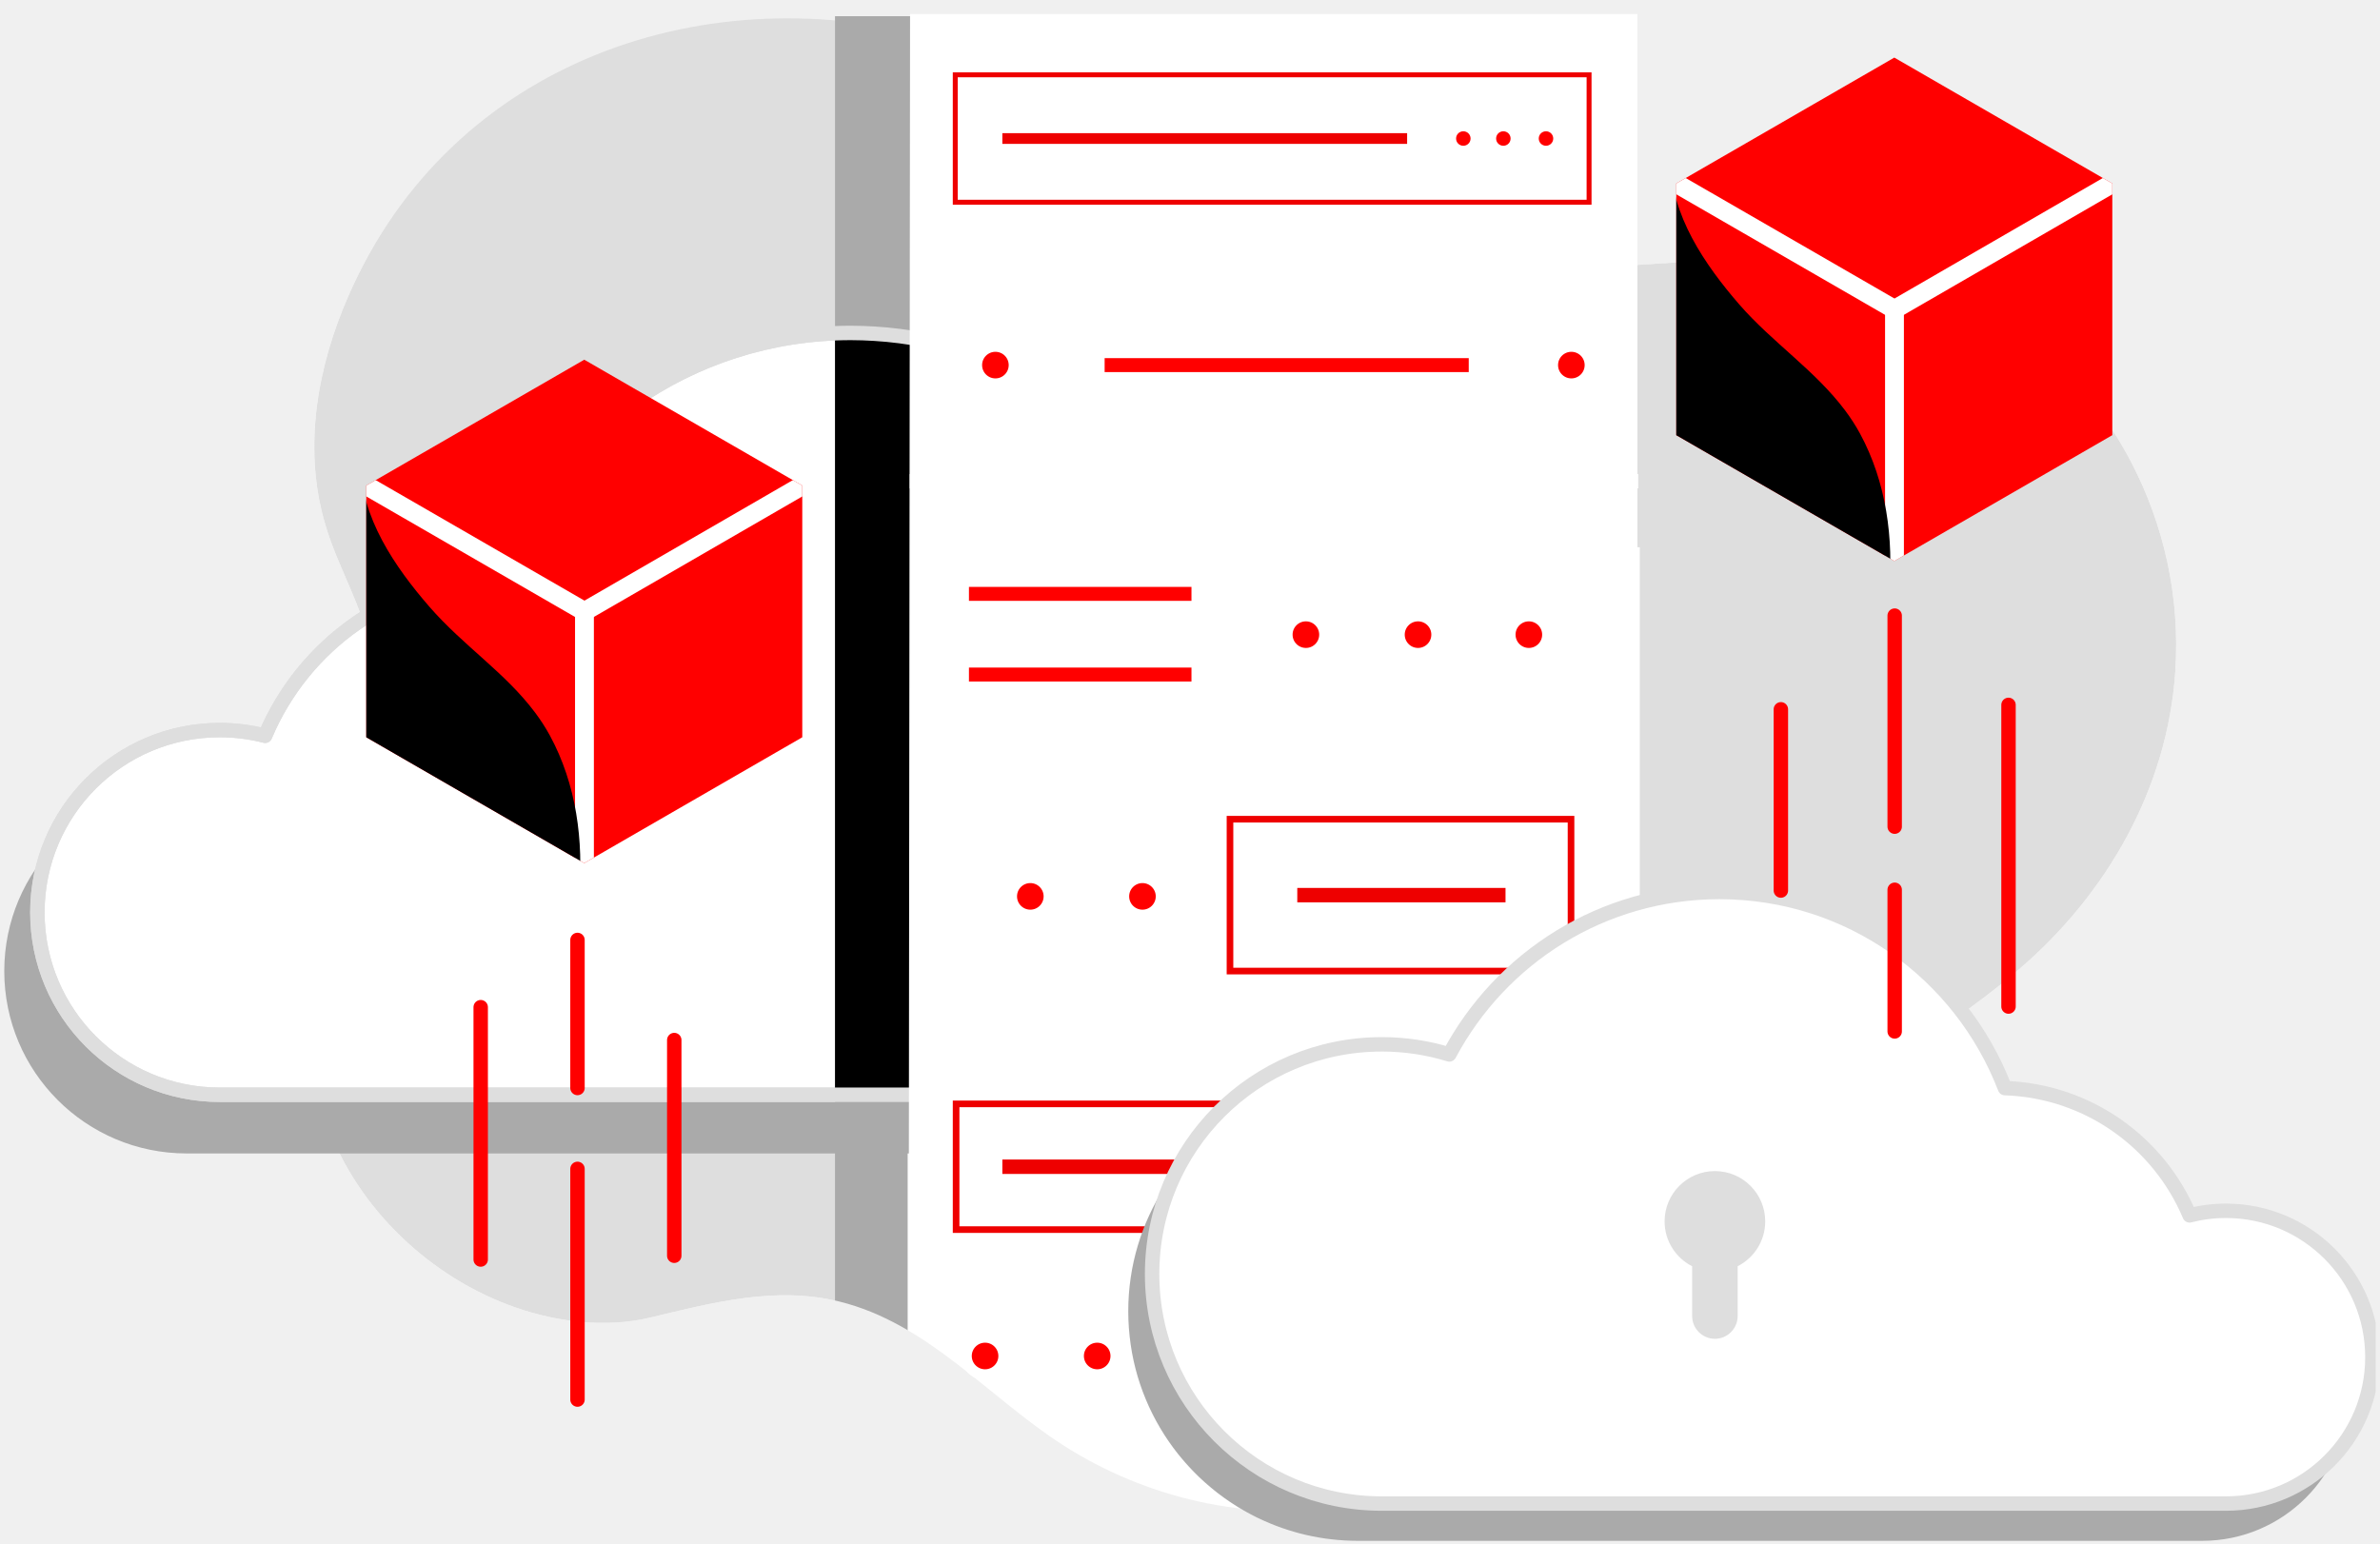
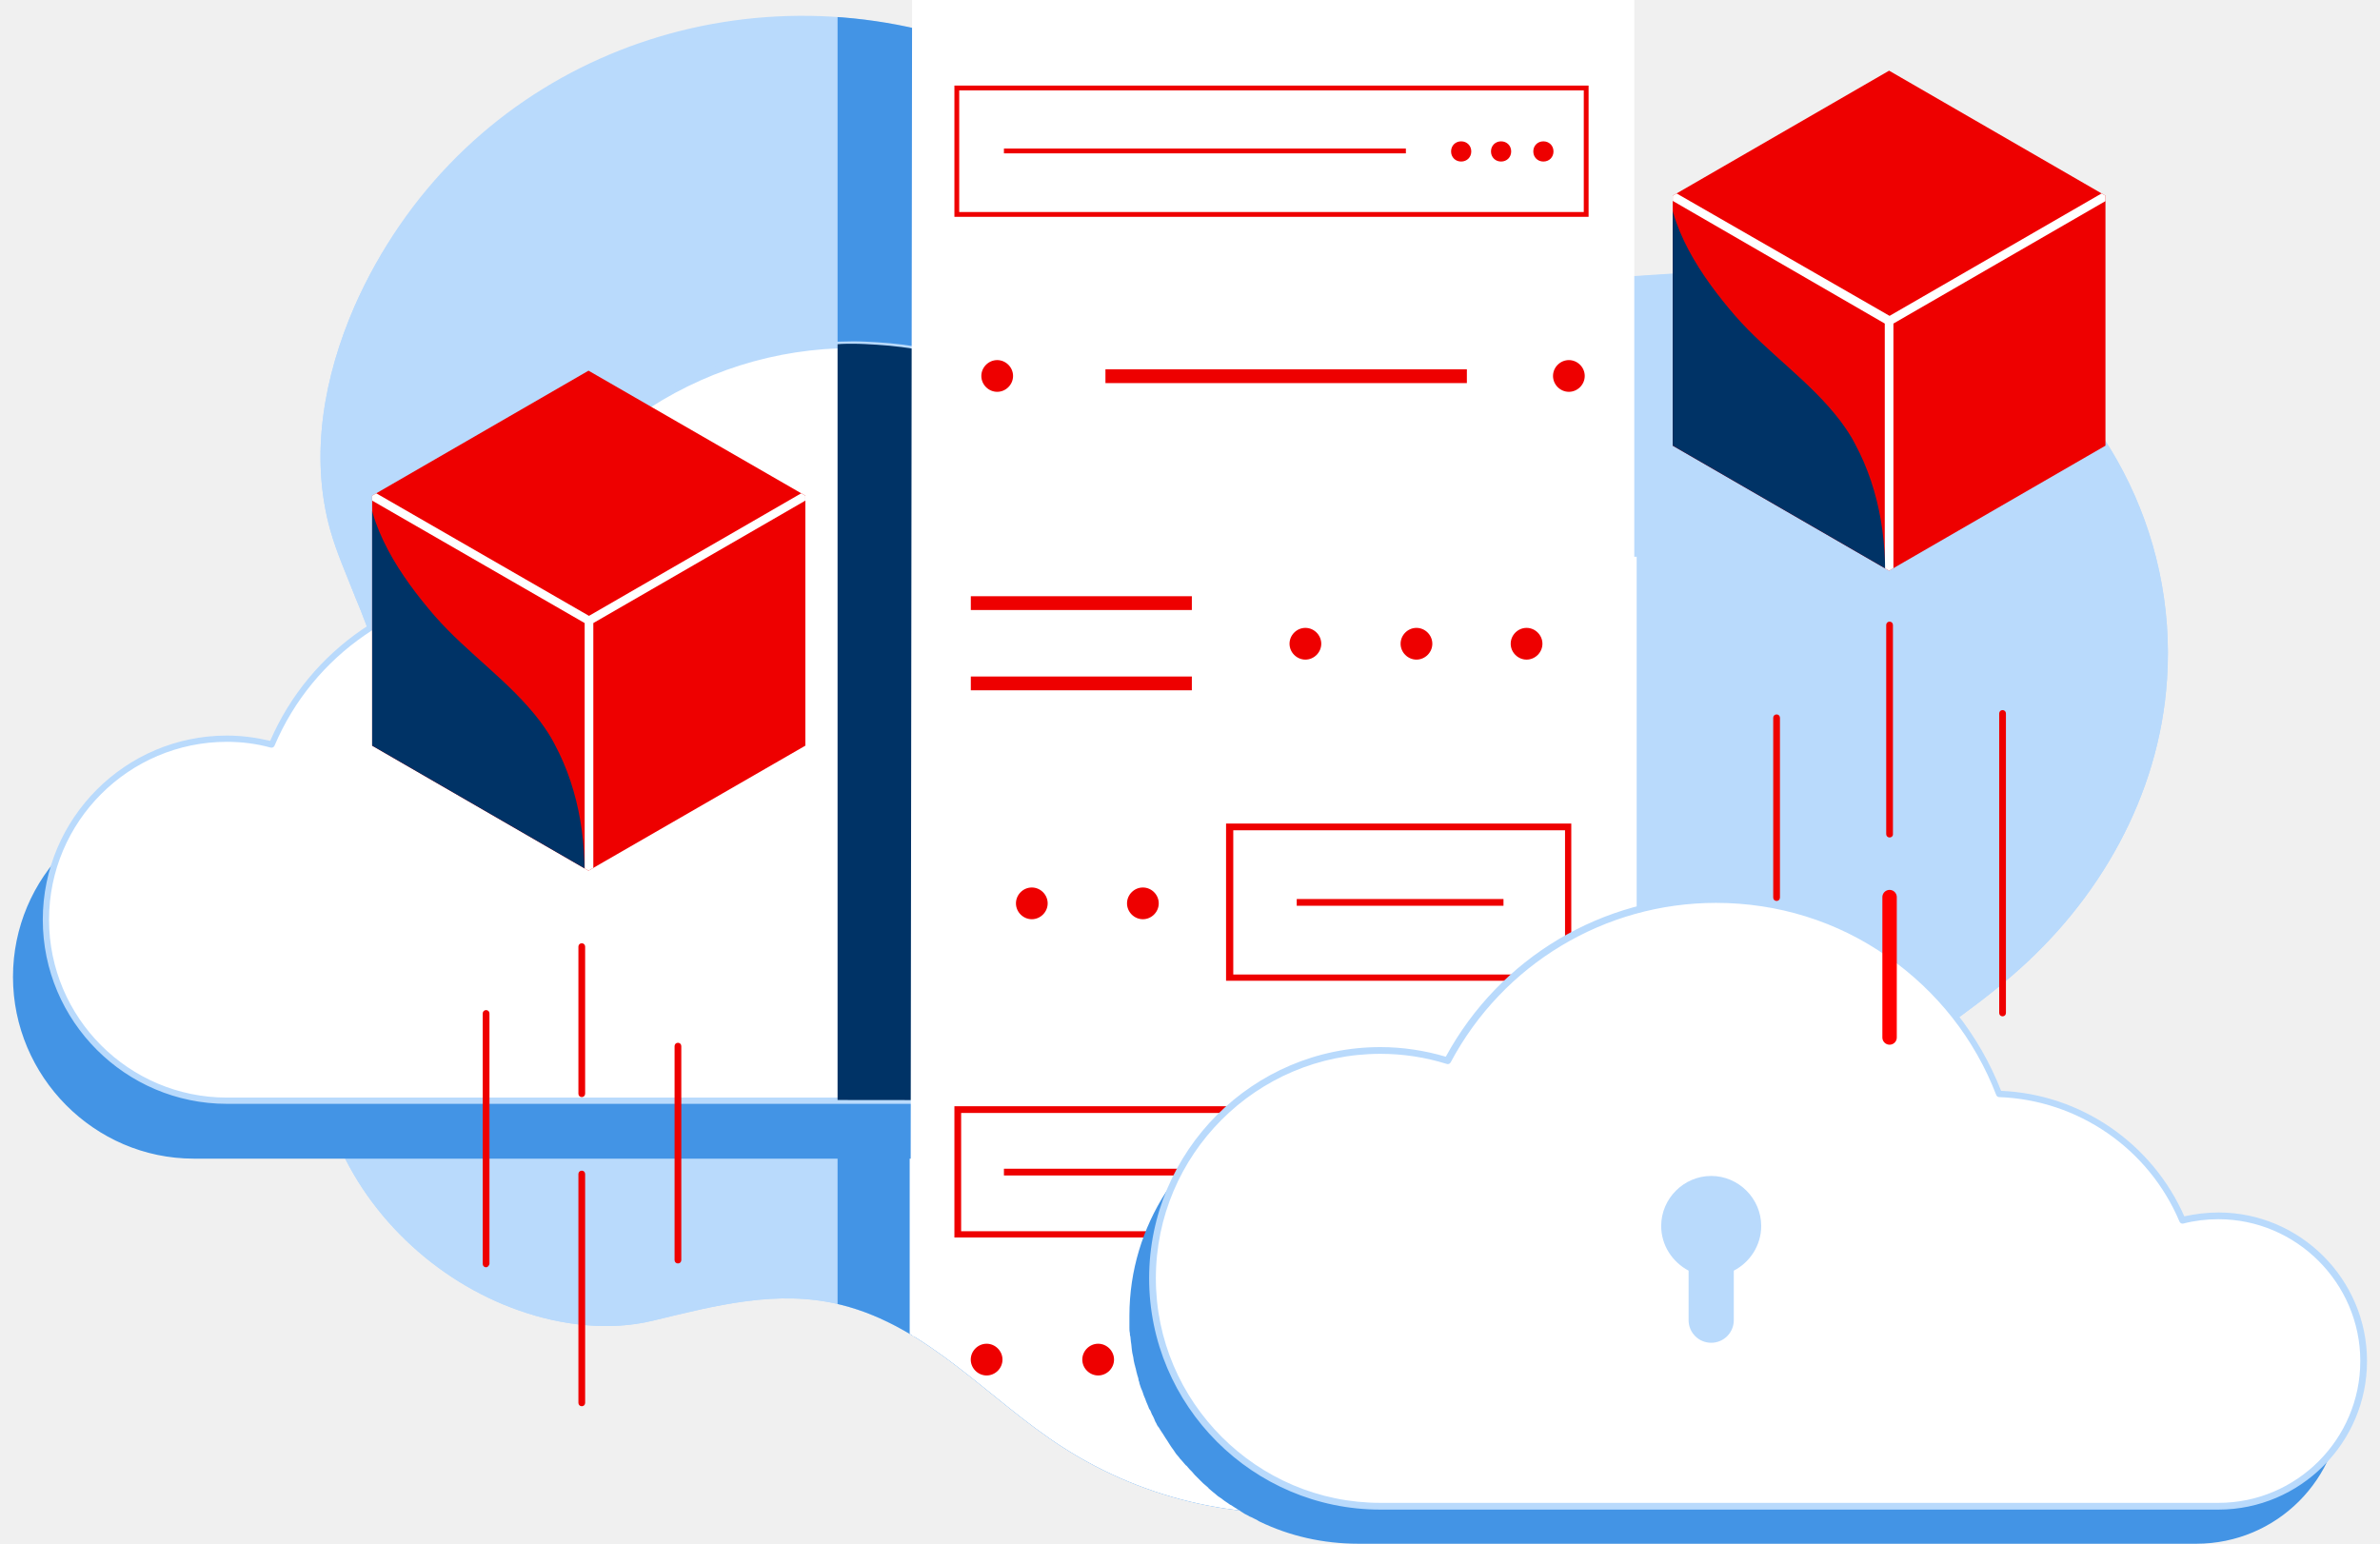
- <svg xmlns="http://www.w3.org/2000/svg" width="495" height="321" viewBox="0 0 495 321" fill="none">
-   <g clip-path="url(#clip0_152_19242)">
-     <mask id="mask0_152_19242" style="mask-type:luminance" maskUnits="userSpaceOnUse" x="65" y="0" width="388" height="315">
-       <path d="M67.418 108.287C63.019 92.51 66.159 75.887 72.501 61.456C94.013 12.484 147.071 -9.212 195.418 4.586C238.686 16.938 271.407 49.994 316.351 54.876C347.846 58.296 383.886 45.251 412.787 63.32C438.951 79.676 454.471 108.659 452.423 139.639C450.816 163.962 438.216 185.957 419.881 201.647C401.308 217.543 379.166 228.187 360.776 244.41C347.919 255.751 341.968 271.992 331.136 284.955C318.486 300.089 299.458 310.402 280.039 313.396C259.624 316.542 238.351 311.697 221.017 300.539C205.648 290.649 192.961 275.253 174.598 270.73C161.273 267.447 148.173 270.968 135.215 274.063C126.105 276.24 116.031 275.023 107.228 271.96C89.628 265.83 74.438 251.504 68.047 233.904C63.781 222.167 63.928 209.255 69.103 197.822C72.937 189.35 77.951 181.296 79.99 172.122C83.76 155.187 79.521 137.927 72.813 122.305C70.6 117.154 68.781 113.168 67.422 108.287H67.418Z" fill="white" />
-     </mask>
-     <g mask="url(#mask0_152_19242)">
-       <path d="M67.418 108.287C63.019 92.51 66.159 75.887 72.501 61.455C94.013 12.484 147.397 -5.479 195.744 8.32C239.012 20.671 271.407 49.994 316.351 54.875C347.846 58.296 383.886 45.251 412.787 63.32C438.951 79.675 454.471 108.659 452.423 139.639C450.816 163.962 438.216 185.956 419.881 201.647C401.308 217.543 379.166 228.187 360.776 244.41C347.919 255.751 341.968 271.992 331.136 284.955C318.486 300.089 299.458 310.402 280.039 313.396C259.624 316.542 238.351 311.697 221.017 300.539C205.648 290.649 192.961 275.253 174.598 270.73C161.273 267.447 148.173 270.968 135.215 274.063C126.105 276.24 116.031 275.023 107.228 271.96C89.628 265.83 74.438 251.504 68.047 233.904C63.781 222.167 63.928 209.255 69.103 197.822C72.937 189.35 77.951 181.296 79.99 172.121C83.76 155.187 79.521 137.927 72.813 122.305C70.6 117.153 68.781 113.168 67.422 108.287H67.418Z" fill="#DEDEDE" />
-       <path d="M292.772 180.823C295.075 180.823 296.941 178.956 296.941 176.654C296.941 174.351 295.075 172.484 292.772 172.484C290.469 172.484 288.603 174.351 288.603 176.654C288.603 178.956 290.469 180.823 292.772 180.823Z" fill="white" />
-       <path d="M305.285 180.823C307.587 180.823 309.454 178.956 309.454 176.654C309.454 174.351 307.587 172.484 305.285 172.484C302.982 172.484 301.115 174.351 301.115 176.654C301.115 178.956 302.982 180.823 305.285 180.823Z" fill="white" />
-       <path d="M324.937 114.33H173.666V329.913H324.937V114.33Z" fill="#AAAAAA" />
-       <path d="M340.549 114.33H189.278V329.913H340.549V114.33Z" fill="white" stroke="white" stroke-miterlimit="10" />
-       <path d="M189.219 266.606H340.839" stroke="white" stroke-width="3" stroke-miterlimit="10" />
-       <path d="M312.673 245.305C314.121 245.305 315.295 244.131 315.295 242.683C315.295 241.235 314.121 240.061 312.673 240.061C311.225 240.061 310.051 241.235 310.051 242.683C310.051 244.131 311.225 245.305 312.673 245.305Z" fill="#FF0000" stroke="white" stroke-width="2.23" stroke-miterlimit="10" />
-       <path d="M321.158 245.305C322.607 245.305 323.78 244.131 323.78 242.683C323.78 241.235 322.607 240.061 321.158 240.061C319.71 240.061 318.537 241.235 318.537 242.683C318.537 244.131 319.71 245.305 321.158 245.305Z" fill="#FF0000" stroke="white" stroke-width="2.23" stroke-miterlimit="10" />
-       <path d="M304.348 245.305C305.796 245.305 306.97 244.131 306.97 242.683C306.97 241.235 305.796 240.061 304.348 240.061C302.9 240.061 301.726 241.235 301.726 242.683C301.726 244.131 302.9 245.305 304.348 245.305Z" fill="#FF0000" stroke="white" stroke-width="2.23" stroke-miterlimit="10" />
-       <path d="M189.388 216.391H335.76" stroke="white" stroke-width="3" stroke-miterlimit="10" />
-       <path d="M189.388 159.338H340.017" stroke="white" stroke-width="3" stroke-miterlimit="10" />
+ <svg xmlns="http://www.w3.org/2000/svg" xmlns:xlink="http://www.w3.org/1999/xlink" version="1.1" id="Layer_1" x="0px" y="0px" viewBox="0 0 495 321" style="enable-background:new 0 0 495 321;" xml:space="preserve">
+   <style type="text/css">
+ 	.st0{enable-background:new    ;}
+ 	.st1{fill:#B9DAFC;}
+ 	.st2{clip-path:url(#SVGID_00000082334144444578035450000002426849202634827932_);}
+ 	.st3{fill:#4394E5;}
+ 	.st4{fill:#FFFFFF;stroke:#FFFFFF;stroke-miterlimit:10;}
+ 	.st5{fill:none;stroke:#FFFFFF;stroke-width:3;stroke-miterlimit:10;}
+ 	.st6{fill:#B9DAFC;stroke:#FFFFFF;stroke-width:2.23;stroke-miterlimit:10;}
+ 	.st7{fill:#FFFFFF;}
+ 	.st8{fill:#EE0000;}
+ 	.st9{clip-path:url(#SVGID_00000160187852063691342880000009548005903242447025_);}
+ 	.st10{clip-path:url(#SVGID_00000142151220885517530920000005733161748127152045_);}
+ 	.st11{fill:#003366;}
+ 	.st12{clip-path:url(#SVGID_00000139980203941449251260000004260663555558625677_);}
+ 	.st13{clip-path:url(#SVGID_00000161619106630728917290000017552698256561537933_);}
+ 	.st14{fill:#EE0000;stroke:#FFFFFF;stroke-width:2.23;stroke-miterlimit:10;}
+ 	.st15{fill:none;stroke:#FF0000;stroke-width:3;stroke-linecap:round;stroke-linejoin:round;}
+ </style>
+   <g class="st0">
+     <g id="uuid-2c394f4a-cf84-462a-a79e-245f938fce72">
+       <g>
+         <path class="st1" d="M68.7,110.3c-4.4-15.7-1.2-32.2,5-46.5c21.4-48.6,74-70.1,122-56.5c43,12.3,75.4,45.1,120,49.9     c31.3,3.4,67-9.6,95.7,8.4c26,16.2,41.4,45,39.3,75.8c-1.6,24.1-14.1,46-32.3,61.6c-18.4,15.8-40.4,26.3-58.7,42.4     c-12.8,11.3-18.7,27.4-29.4,40.2c-12.6,15-31.4,25.3-50.7,28.2c-20.3,3.1-41.4-1.7-58.6-12.8c-15.3-9.8-27.9-25.1-46.1-29.6     c-13.2-3.3-26.2,0.2-39.1,3.3c-9,2.2-19,1-27.8-2.1c-17.5-6.1-32.5-20.3-38.9-37.8c-4.2-11.7-4.1-24.5,1-35.8     c3.8-8.4,8.8-16.4,10.8-25.5c3.7-16.8-0.5-33.9-7.1-49.5C71.9,119.1,70.1,115.2,68.7,110.3L68.7,110.3z" />
+         <g>
+           <defs>
+             <path id="SVGID_1_" d="M68.7,110.3c-4.4-15.7-1.2-32.2,5-46.5c21.4-48.6,74-70.1,122-56.5c43,12.3,75.4,45.1,120,49.9       c31.3,3.4,67-9.6,95.7,8.4c26,16.2,41.4,45,39.3,75.8c-1.6,24.1-14.1,46-32.3,61.6c-18.4,15.8-40.4,26.3-58.7,42.4       c-12.8,11.3-18.7,27.4-29.4,40.2c-12.6,15-31.4,25.3-50.7,28.2c-20.3,3.1-41.4-1.7-58.6-12.8c-15.3-9.8-27.9-25.1-46.1-29.6       c-13.2-3.3-26.2,0.2-39.1,3.3c-9,2.2-19,1-27.8-2.1c-17.5-6.1-32.5-20.3-38.9-37.8c-4.2-11.7-4.1-24.5,1-35.8       c3.8-8.4,8.8-16.4,10.8-25.5c3.7-16.8-0.5-33.9-7.1-49.5C71.9,119.1,70.1,115.2,68.7,110.3L68.7,110.3z" />
+           </defs>
+           <clipPath id="SVGID_00000181063981142024680320000006360988311234069182_">
+             <use xlink:href="#SVGID_1_" style="overflow:visible;" />
+           </clipPath>
+           <g style="clip-path:url(#SVGID_00000181063981142024680320000006360988311234069182_);">
+             <path class="st1" d="M68.7,110.3c-4.4-15.7-1.2-32.2,5-46.5c21.4-48.6,74.3-66.4,122.3-52.7c43,12.3,75.1,41.4,119.7,46.2       c31.3,3.4,67-9.6,95.7,8.4c26,16.2,41.4,45,39.3,75.8c-1.6,24.1-14.1,46-32.3,61.6c-18.4,15.8-40.4,26.3-58.7,42.4       c-12.8,11.3-18.7,27.4-29.4,40.2c-12.6,15-31.4,25.3-50.7,28.2c-20.3,3.1-41.4-1.7-58.6-12.8c-15.3-9.8-27.9-25.1-46.1-29.6       c-13.2-3.3-26.2,0.2-39.1,3.3c-9,2.2-19,1-27.8-2.1c-17.5-6.1-32.5-20.3-38.9-37.8c-4.2-11.7-4.1-24.5,1-35.8       c3.8-8.4,8.8-16.4,10.8-25.5c3.7-16.8-0.5-33.9-7.1-49.5C71.9,119.2,70.1,115.2,68.7,110.3L68.7,110.3z" />
+             <g>
+               <path class="st1" d="M264.3,110.8c-6,0-11.9,0.9-17.4,2.6c-13.2-24.9-39.4-41.8-69.5-41.8c-33.5,0-62.1,20.9-73.4,50.4        c-21.4,0.7-39.6,14-47.5,32.7c-3-0.8-6.1-1.2-9.4-1.2c-20.8,0-37.6,16.9-37.6,37.6s16.9,37.6,37.6,37.6h217.1        c32.6,0,59.1-26.4,59.1-59.1S296.9,110.8,264.3,110.8L264.3,110.8z" />
+             </g>
+             <g>
+               <circle class="st1" cx="292.4" cy="178.2" r="4.1" />
+               <circle class="st1" cx="304.9" cy="178.2" r="4.1" />
+             </g>
+             <g>
+               <g>
+                 <g>
+                   <rect x="174.2" y="3.2" class="st3" width="150.2" height="327.2" />
+                   <rect x="189.7" y="116.3" class="st4" width="150.2" height="214" />
+                   <line class="st5" x1="189.6" y1="267.5" x2="340.2" y2="267.5" />
+                 </g>
+                 <circle class="st6" cx="312.2" cy="243.8" r="2.6" />
+                 <circle class="st6" cx="320.6" cy="243.8" r="2.6" />
+                 <circle class="st6" cx="303.9" cy="243.8" r="2.6" />
+               </g>
+               <g>
+                 <line class="st5" x1="189.8" y1="217.7" x2="335.1" y2="217.7" />
+                 <line class="st5" x1="189.8" y1="161" x2="339.3" y2="161" />
+               </g>
+             </g>
+           </g>
+         </g>
+       </g>
+       <path class="st3" d="M257.5,122.9c-6,0-11.9,0.9-17.4,2.6c-12.5-23.5-36.5-39.9-64.6-41.6c-1.6-0.1-3.3-0.2-4.9-0.2    c-33.5,0-62.1,20.9-73.4,50.4c-21.4,0.7-39.6,14-47.5,32.7c-3-0.8-6.1-1.2-9.4-1.2c-20.8,0-37.6,16.9-37.6,37.6S19.6,241,40.3,241    h217.1c32.6,0,59.1-26.4,59.1-59.1S290.1,122.9,257.5,122.9L257.5,122.9z" />
+       <g>
+         <path class="st7" d="M264.3,110.8c-6,0-11.9,0.9-17.4,2.6c-12.5-23.5-36.5-39.9-64.6-41.6c-1.6-0.1-3.3-0.2-4.9-0.2     c-33.5,0-62.1,20.9-73.4,50.4c-21.4,0.7-39.6,14-47.5,32.7c-3-0.8-6.1-1.2-9.4-1.2c-20.8,0-37.6,16.9-37.6,37.6     s16.9,37.6,37.6,37.6h217.1c32.6,0,59.1-26.4,59.1-59.1S296.9,110.8,264.3,110.8L264.3,110.8z" />
+         <path class="st1" d="M264.3,229.6H47.2c-21.1,0-38.3-17.2-38.3-38.3s17.2-38.3,38.3-38.3c3,0,6,0.4,9,1.1     c8.2-19,26.7-31.7,47.4-32.6c5.7-14.6,15.6-27.1,28.5-36.2c13.4-9.3,29.1-14.3,45.4-14.3c1.6,0,3.2,0.1,5,0.2     c13.7,0.8,27,5.3,38.4,12.8c11,7.2,20.2,17.1,26.4,28.7c5.5-1.6,11.2-2.5,17-2.5c32.9,0,59.7,26.8,59.7,59.7     S297.2,229.6,264.3,229.6L264.3,229.6z M47.2,154.3c-20.4,0-37,16.6-37,37s16.6,37,37,37h217.1c32.2,0,58.4-26.2,58.4-58.4     s-26.2-58.4-58.4-58.4c-5.8,0-11.6,0.9-17.2,2.6c-0.3,0.1-0.7,0-0.8-0.3c-6.2-11.6-15.2-21.5-26.2-28.7     c-11.3-7.4-24.3-11.7-37.8-12.5c-1.7-0.1-3.3-0.2-4.9-0.2c-16.1,0-31.5,4.9-44.6,14c-12.8,9-22.6,21.4-28.2,36     c-0.1,0.3-0.3,0.4-0.6,0.4c-20.5,0.7-38.9,13.4-46.9,32.3c-0.1,0.3-0.5,0.5-0.8,0.4C53.4,154.7,50.3,154.3,47.2,154.3L47.2,154.3     z" />
+       </g>
+       <g>
+         <path class="st8" d="M121,228.2c-0.4,0-0.7-0.3-0.7-0.7v-30.6c0-0.4,0.3-0.7,0.7-0.7c0.4,0,0.7,0.3,0.7,0.7v30.6     C121.7,227.9,121.4,228.2,121,228.2z" />
+         <path class="st8" d="M101.1,263.6c-0.4,0-0.7-0.3-0.7-0.7v-52.1c0-0.4,0.3-0.7,0.7-0.7s0.7,0.3,0.7,0.7v52.1     C101.7,263.3,101.4,263.6,101.1,263.6z" />
+         <path class="st8" d="M141,262.8c-0.4,0-0.7-0.3-0.7-0.7v-44.5c0-0.4,0.3-0.7,0.7-0.7c0.4,0,0.7,0.3,0.7,0.7v44.5     C141.7,262.5,141.4,262.8,141,262.8z" />
+         <path class="st8" d="M121,292.5c-0.4,0-0.7-0.3-0.7-0.7v-47.6c0-0.4,0.3-0.7,0.7-0.7c0.4,0,0.7,0.3,0.7,0.7v47.6     C121.7,292.2,121.4,292.5,121,292.5z" />
+       </g>
+       <g>
+         <polygon class="st8" points="167.5,103.1 167.5,155.1 122.4,181.1 77.4,155.1 77.4,103.1 122.4,77.1    " />
+         <g>
+           <defs>
+             <polygon id="SVGID_00000036956329780120723660000008381785446522592140_" points="167.5,103.1 167.5,155.1 122.4,181.1        77.4,155.1 77.4,103.1 122.4,77.1      " />
+           </defs>
+           <clipPath id="SVGID_00000046310137800730563280000000690597499582807461_">
+             <use xlink:href="#SVGID_00000036956329780120723660000008381785446522592140_" style="overflow:visible;" />
+           </clipPath>
+           <g style="clip-path:url(#SVGID_00000046310137800730563280000000690597499582807461_);">
+             <path class="st7" d="M168.2,102.7c-0.2-0.4-0.8-0.6-1.2-0.3l-44.5,25.7l-44.6-25.7c-0.4-0.2-1-0.1-1.2,0.3       c-0.2,0.4-0.1,1,0.3,1.2l44.6,25.7v59.8c0,0.5,0.4,0.9,0.9,0.9c0.5,0,0.9-0.4,0.9-0.9v-59.8l44.5-25.7       C168.3,103.6,168.5,103.1,168.2,102.7L168.2,102.7z" />
+           </g>
+         </g>
+         <g>
+           <defs>
+             <polygon id="SVGID_00000076589908644435705500000018411111499963603902_" points="167.5,103.1 167.5,155.1 122.4,181.1        77.4,155.1 77.4,103.1 122.4,77.1      " />
+           </defs>
+           <clipPath id="SVGID_00000150802504368725477730000014064374870789939073_">
+             <use xlink:href="#SVGID_00000076589908644435705500000018411111499963603902_" style="overflow:visible;" />
+           </clipPath>
+           <g style="clip-path:url(#SVGID_00000150802504368725477730000014064374870789939073_);">
+             <path class="st11" d="M86,62.4c-2.7,2.9-3.9,8.7-5.1,12.3c-2.5,7.6-4.5,15.7-4.6,23.7c-0.1,11.1,7.1,21.6,14.1,29.7       c6.8,7.8,15.6,13.6,21.9,21.9c1.1,1.5,2.2,3.1,3,4.7c5.4,10,7,21.7,6,33c-0.1,0.5-0.1,3.9-1,3.9l-61,2.1L54.6,63.6       C54.6,63.6,87.1,61.2,86,62.4L86,62.4z" />
+           </g>
+         </g>
+       </g>
+       <g>
+         <polygon class="st8" points="437.9,40.7 437.9,92.7 392.9,118.7 347.9,92.7 347.9,40.7 392.9,14.7    " />
+         <g>
+           <defs>
+             <polygon id="SVGID_00000020359557577141049000000017088080227883089568_" points="437.9,40.7 437.9,92.7 392.9,118.7        347.9,92.7 347.9,40.7 392.9,14.7      " />
+           </defs>
+           <clipPath id="SVGID_00000083770390579201446000000011852125556161196680_">
+             <use xlink:href="#SVGID_00000020359557577141049000000017088080227883089568_" style="overflow:visible;" />
+           </clipPath>
+           <g style="clip-path:url(#SVGID_00000083770390579201446000000011852125556161196680_);">
+             <path class="st7" d="M438.7,40.3c-0.2-0.4-0.8-0.6-1.2-0.3l-44.5,25.7L348.3,40c-0.4-0.2-1-0.1-1.2,0.3s-0.1,1,0.3,1.2       L392,67.3V127c0,0.5,0.4,0.9,0.9,0.9s0.9-0.4,0.9-0.9V67.3l44.5-25.7C438.8,41.3,438.9,40.7,438.7,40.3z" />
+           </g>
+         </g>
+         <g>
+           <defs>
+             <polygon id="SVGID_00000016758610357942877470000001035453737970813327_" points="437.9,40.7 437.9,92.7 392.9,118.7        347.9,92.7 347.9,40.7 392.9,14.7      " />
+           </defs>
+           <clipPath id="SVGID_00000017490873635001709530000002114454152218726028_">
+             <use xlink:href="#SVGID_00000016758610357942877470000001035453737970813327_" style="overflow:visible;" />
+           </clipPath>
+           <g style="clip-path:url(#SVGID_00000017490873635001709530000002114454152218726028_);">
+             <path class="st11" d="M356.5,0c-2.7,2.9-3.9,8.7-5.1,12.3c-2.5,7.6-4.5,15.7-4.6,23.7c-0.1,11.1,7.1,21.6,14.1,29.7       c6.8,7.8,15.6,13.6,21.9,21.9c1.1,1.5,2.2,3.1,3,4.7c5.4,10,7,21.7,6,33c-0.1,0.5-0.1,3.9-1,3.9l-61,2.1L325.1,1.3       C325.1,1.3,357.6-1.2,356.5,0L356.5,0z" />
+           </g>
+         </g>
+       </g>
+       <path class="st11" d="M264.3,228.9c32.6,0,59.1-26.4,59.1-59.1s-26.4-59.1-59.1-59.1c-6,0-11.9,0.9-17.4,2.6    c-12.5-23.5-36.5-39.9-64.6-41.6c-1.6-0.1-3.3-0.2-4.9-0.2c-1.1,0-2.2,0-3.2,0.1v157.2L264.3,228.9L264.3,228.9z" />
+       <polygon class="st7" points="189.4,246.2 189.7,0 339.9,0 339.9,246.5   " />
+       <rect x="228.8" y="75.7" class="st14" width="77.4" height="5.1" />
+       <rect x="200.8" y="122.9" class="st14" width="48.2" height="5.1" />
+       <rect x="200.8" y="139.6" class="st14" width="48.2" height="5.1" />
+       <path class="st8" d="M329.6,78.2c0,1.8-1.5,3.3-3.3,3.3s-3.3-1.5-3.3-3.3s1.5-3.3,3.3-3.3C328.1,74.9,329.6,76.4,329.6,78.2z" />
+       <path class="st8" d="M274.8,133.9c0,1.8-1.5,3.3-3.3,3.3c-1.8,0-3.3-1.5-3.3-3.3s1.5-3.3,3.3-3.3S274.8,132.1,274.8,133.9z" />
+       <path class="st8" d="M297.9,133.9c0,1.8-1.5,3.3-3.3,3.3s-3.3-1.5-3.3-3.3s1.5-3.3,3.3-3.3S297.9,132.1,297.9,133.9z" />
+       <path class="st8" d="M320.8,133.9c0,1.8-1.5,3.3-3.3,3.3c-1.8,0-3.3-1.5-3.3-3.3s1.5-3.3,3.3-3.3S320.8,132.1,320.8,133.9z" />
+       <path class="st8" d="M210.7,78.2c0,1.8-1.5,3.3-3.3,3.3c-1.8,0-3.3-1.5-3.3-3.3s1.5-3.3,3.3-3.3C209.2,74.9,210.7,76.4,210.7,78.2    z" />
+       <g>
+         <g>
+           <rect x="199" y="18.3" class="st7" width="130.9" height="26.3" />
+           <path class="st8" d="M329.4,18.8v25.3H199.5V18.8H329.4 M330.4,17.8H198.5v27.3h131.9V17.8L330.4,17.8L330.4,17.8z" />
+         </g>
+         <path class="st8" d="M314.3,31.5c0,1.2-0.9,2.1-2.1,2.1c-1.2,0-2.1-0.9-2.1-2.1s0.9-2.1,2.1-2.1S314.3,30.3,314.3,31.5     L314.3,31.5z" />
+         <path class="st8" d="M306,31.5c0,1.2-0.9,2.1-2.1,2.1c-1.2,0-2.1-0.9-2.1-2.1s0.9-2.1,2.1-2.1C305.1,29.4,306,30.3,306,31.5     L306,31.5z" />
+         <path class="st8" d="M323.1,31.5c0,1.2-0.9,2.1-2.1,2.1s-2.1-0.9-2.1-2.1s0.9-2.1,2.1-2.1C322.2,29.4,323.1,30.3,323.1,31.5     L323.1,31.5z" />
+         <rect x="208.8" y="30.9" class="st8" width="83.6" height="1" />
+       </g>
+       <path class="st8" d="M217.9,187.9c0,1.8-1.5,3.3-3.3,3.3s-3.3-1.5-3.3-3.3s1.5-3.3,3.3-3.3S217.9,186.1,217.9,187.9z" />
+       <path class="st8" d="M241,187.9c0,1.8-1.5,3.3-3.3,3.3s-3.3-1.5-3.3-3.3s1.5-3.3,3.3-3.3S241,186.1,241,187.9z" />
+       <g>
+         <g>
+           <rect x="255.8" y="172" class="st7" width="70.4" height="31.4" />
+           <path class="st8" d="M325.5,172.7v30h-69v-30H325.5 M326.8,171.3h-71.8V204h71.8V171.3L326.8,171.3z" />
+         </g>
+         <rect x="269.7" y="187" class="st8" width="43" height="1.4" />
+       </g>
+       <path class="st8" d="M208.5,282.8c0,1.8-1.5,3.3-3.3,3.3s-3.3-1.5-3.3-3.3c0-1.8,1.5-3.3,3.3-3.3S208.5,281,208.5,282.8z" />
+       <path class="st8" d="M231.7,282.8c0,1.8-1.5,3.3-3.3,3.3c-1.8,0-3.3-1.5-3.3-3.3c0-1.8,1.5-3.3,3.3-3.3    C230.2,279.5,231.7,281,231.7,282.8z" />
+       <g>
+         <g>
+           <rect x="199.2" y="230.8" class="st7" width="130.5" height="26" />
+           <path class="st8" d="M329,231.5v24.6H199.9v-24.6H329 M330.4,230.1H198.5v27.3h131.9V230.1L330.4,230.1z" />
+         </g>
+         <rect x="208.8" y="243.1" class="st8" width="83.6" height="1.4" />
+       </g>
+       <path class="st3" d="M456.5,260.6c-2.6,0-5.1,0.3-7.5,0.9c-6.3-15-20.9-25.7-38.1-26.3c-9.1-23.7-32.1-40.5-58.9-40.5    c-7.4,0-14.4,1.3-21,3.6c-8,2.8-15.2,7.2-21.3,12.7c-0.4,0.3-0.7,0.7-1.1,1c-1.8,1.7-3.4,3.4-5,5.3c-0.4,0.5-0.8,0.9-1.1,1.4    c-0.5,0.7-1.1,1.4-1.6,2.1c-0.6,0.8-1.1,1.6-1.7,2.4c-1.1,1.6-2.1,3.3-3,5.1c-4.4-1.4-9.1-2.1-13.9-2.1c-9.8,0-18.9,3-26.5,8.1    c-0.3,0.2-0.6,0.4-0.9,0.7c-5,3.5-9.2,8-12.5,13.1c-4.7,7.4-7.5,16.1-7.5,25.6c0,0.6,0,1.2,0,1.8c0,0.2,0,0.4,0,0.6    c0,0.4,0,0.8,0.1,1.2c0,0.2,0,0.5,0.1,0.7c0,0.3,0.1,0.7,0.1,1c0,0.2,0.1,0.5,0.1,0.7c0,0.3,0.1,0.7,0.1,1c0,0.2,0.1,0.5,0.1,0.7    c0.1,0.3,0.1,0.6,0.2,0.9c0,0.2,0.1,0.5,0.1,0.7c0.1,0.3,0.1,0.6,0.2,0.9c0.1,0.2,0.1,0.5,0.2,0.7c0.1,0.3,0.1,0.6,0.2,0.9    c0.1,0.2,0.1,0.5,0.2,0.7c0.1,0.3,0.2,0.6,0.2,0.9c0.1,0.2,0.2,0.5,0.2,0.7c0.1,0.3,0.2,0.6,0.3,0.9c0.1,0.2,0.2,0.5,0.3,0.7    c0.1,0.3,0.2,0.6,0.3,0.9c0.1,0.2,0.2,0.5,0.3,0.7c0.1,0.3,0.2,0.6,0.3,0.8c0.1,0.2,0.2,0.5,0.3,0.7c0.1,0.3,0.2,0.6,0.4,0.8    c0.1,0.2,0.2,0.4,0.3,0.7c0.1,0.3,0.3,0.5,0.4,0.8c0.1,0.2,0.2,0.4,0.3,0.7c0.1,0.3,0.3,0.5,0.4,0.8c0.1,0.2,0.2,0.4,0.4,0.6    c0.2,0.3,0.3,0.5,0.5,0.8c0.1,0.2,0.3,0.4,0.4,0.6c0.2,0.3,0.3,0.5,0.5,0.8c0.1,0.2,0.3,0.4,0.4,0.6c0.2,0.3,0.3,0.5,0.5,0.8    c0.1,0.2,0.3,0.4,0.4,0.6c0.2,0.3,0.4,0.5,0.5,0.7c0.1,0.2,0.3,0.4,0.4,0.6c0.2,0.2,0.4,0.5,0.6,0.7c0.1,0.2,0.3,0.4,0.5,0.6    c0.2,0.2,0.4,0.5,0.6,0.7c0.2,0.2,0.3,0.4,0.5,0.5c0.2,0.2,0.4,0.5,0.6,0.7c0.2,0.2,0.3,0.3,0.5,0.5c0.2,0.2,0.4,0.5,0.6,0.7    c0.2,0.2,0.3,0.3,0.5,0.5c0.2,0.2,0.4,0.4,0.7,0.7c0.2,0.2,0.3,0.3,0.5,0.5c0.2,0.2,0.5,0.4,0.7,0.6c0.2,0.2,0.4,0.3,0.5,0.5    c0.2,0.2,0.5,0.4,0.7,0.6c0.2,0.2,0.4,0.3,0.5,0.4c0.2,0.2,0.5,0.4,0.7,0.6c0.2,0.1,0.4,0.3,0.6,0.4c0.3,0.2,0.5,0.4,0.8,0.6    c0.2,0.1,0.4,0.3,0.6,0.4c0.3,0.2,0.5,0.4,0.8,0.5c0.2,0.1,0.4,0.3,0.6,0.4c0.3,0.2,0.5,0.3,0.8,0.5c0.2,0.1,0.4,0.2,0.6,0.4    c0.3,0.2,0.5,0.3,0.8,0.5c0.2,0.1,0.4,0.2,0.6,0.3c0.3,0.2,0.5,0.3,0.8,0.4c0.2,0.1,0.4,0.2,0.6,0.3c0.2,0.1,0.4,0.2,0.6,0.3    c0.1,0.1,0.2,0.1,0.3,0.2c0.1,0,0.1,0.1,0.2,0.1c0,0,0,0,0,0c6.2,3,13.2,4.6,20.5,4.6h174.3c16.7,0,30.2-13.5,30.2-30.2    S473.2,260.6,456.5,260.6L456.5,260.6z" />
+       <g>
+         <path class="st7" d="M287.1,218.5c4.9,0,9.5,0.7,13.9,2.1c10.6-20,31.6-33.5,55.8-33.5c26.9,0,49.8,16.8,58.9,40.5     c17.2,0.6,31.8,11.2,38.1,26.3c2.4-0.6,4.9-0.9,7.5-0.9c16.7,0,30.2,13.5,30.2,30.2c0,16.7-13.5,30.2-30.2,30.2     c-8.3,0-161.9,0-174.3,0c-26.2,0-47.4-21.2-47.4-47.4C239.7,239.7,260.9,218.5,287.1,218.5L287.1,218.5z" />
+         <path class="st1" d="M461.4,314H287.1c-26.5,0-48.1-21.6-48.1-48.1s21.6-48.1,48.1-48.1c4.6,0,9.2,0.7,13.6,2     c11.2-20.6,32.6-33.4,56.1-33.4c13.2,0,25.8,4,36.5,11.5c10.4,7.3,18.3,17.3,22.9,29c16.6,0.7,31.4,10.9,38.1,26.1     c2.3-0.5,4.7-0.8,7.1-0.8c17,0,30.9,13.9,30.9,30.9S478.4,314,461.4,314L461.4,314z M287.1,219.2c-25.8,0-46.7,21-46.7,46.7     s21,46.7,46.7,46.7h174.3c16.3,0,29.5-13.3,29.5-29.5s-13.3-29.5-29.5-29.5c-2.5,0-5,0.3-7.3,0.9c-0.3,0.1-0.7-0.1-0.8-0.4     c-6.4-15.2-21.1-25.3-37.5-25.9c-0.3,0-0.5-0.2-0.6-0.4c-4.5-11.7-12.3-21.6-22.6-28.8c-10.5-7.4-22.9-11.2-35.7-11.2     c-23.1,0-44.3,12.7-55.2,33.2c-0.2,0.3-0.5,0.4-0.8,0.3C296.4,219.9,291.8,219.2,287.1,219.2L287.1,219.2z" />
+       </g>
+       <path class="st1" d="M366.3,255c0-5.7-4.7-10.4-10.4-10.4s-10.4,4.7-10.4,10.4c0,4,2.3,7.5,5.7,9.3v10.3c0,2.6,2.1,4.7,4.7,4.7    s4.7-2.1,4.7-4.7v-10.3C363.9,262.6,366.3,259.1,366.3,255z" />
+       <g>
+         <path class="st8" d="M416.5,211.4c-0.4,0-0.7-0.3-0.7-0.7v-62.3c0-0.4,0.3-0.7,0.7-0.7s0.7,0.3,0.7,0.7v62.3     C417.2,211.1,416.9,211.4,416.5,211.4z" />
+         <path class="st8" d="M369.5,187.4c-0.4,0-0.7-0.3-0.7-0.7v-37.4c0-0.4,0.3-0.7,0.7-0.7s0.7,0.3,0.7,0.7v37.4     C370.2,187.1,369.9,187.4,369.5,187.4L369.5,187.4z" />
+         <path class="st8" d="M393,174.2c-0.4,0-0.7-0.3-0.7-0.7V130c0-0.4,0.3-0.7,0.7-0.7s0.7,0.3,0.7,0.7v43.6     C393.7,173.9,393.4,174.2,393,174.2z" />
+       </g>
+       <line class="st15" x1="393" y1="186.6" x2="393" y2="215.8" />
    </g>
-     <path d="M257.54 120.928C251.446 120.928 245.574 121.847 240.036 123.55C227.45 99.884 203.224 83.359 174.994 81.618C173.359 81.517 171.71 81.457 170.053 81.457C136.313 81.457 107.513 102.561 96.093 132.279C74.526 132.995 56.172 146.385 48.252 165.248C45.235 164.477 42.076 164.063 38.816 164.063C17.868 164.063 0.888 181.044 0.888 201.991C0.888 222.939 17.868 239.919 38.816 239.919H257.544C290.403 239.919 317.035 213.282 317.035 180.428C317.035 147.574 290.398 120.938 257.544 120.938L257.54 120.928Z" fill="#AAAAAA" />
-     <path d="M264.427 108.723C258.334 108.723 252.461 109.642 246.924 111.345C234.338 87.679 210.111 71.153 181.881 69.413C180.247 69.312 178.598 69.252 176.941 69.252C143.2 69.252 114.401 90.356 102.981 120.074C81.413 120.79 63.06 134.18 55.139 153.043C52.123 152.272 48.964 151.858 45.703 151.858C24.756 151.858 7.775 168.839 7.775 189.786C7.775 210.734 24.756 227.714 45.703 227.714H264.432C297.291 227.714 323.923 201.077 323.923 168.223C323.923 135.369 297.286 108.732 264.432 108.732L264.427 108.723Z" fill="white" stroke="#DEDEDE" stroke-width="3" stroke-linecap="round" stroke-linejoin="round" />
-     <path d="M439.323 38.157V90.517L393.984 116.695L348.64 90.517V38.157L393.984 11.979L439.323 38.157Z" fill="#FF0000" />
-     <mask id="mask1_152_19242" style="mask-type:luminance" maskUnits="userSpaceOnUse" x="348" y="11" width="92" height="106">
-       <path d="M439.323 38.157V90.517L393.984 116.695L348.64 90.517V38.157L393.984 11.979L439.323 38.157Z" fill="white" />
-     </mask>
-     <g mask="url(#mask1_152_19242)">
-       <path d="M348.64 38.157L394.021 64.358" stroke="white" stroke-width="3.92" stroke-linecap="round" stroke-linejoin="round" />
-       <path d="M394.021 64.358V125.107" stroke="white" stroke-width="3.92" stroke-linecap="round" stroke-linejoin="round" />
-       <path d="M439.323 38.157L394.021 64.358" stroke="white" stroke-width="3.92" stroke-linecap="round" stroke-linejoin="round" />
-     </g>
-     <mask id="mask2_152_19242" style="mask-type:luminance" maskUnits="userSpaceOnUse" x="348" y="11" width="92" height="106">
-       <path d="M439.323 38.157V90.517L393.984 116.695L348.64 90.517V38.157L393.984 11.979L439.323 38.157Z" fill="white" />
-     </mask>
-     <g mask="url(#mask2_152_19242)">
-       <path d="M357.268 -2.875C354.545 0.05 353.315 5.895 352.139 9.555C349.664 17.242 347.63 25.341 347.529 33.446C347.387 44.627 354.66 55.17 361.764 63.352C368.587 71.213 377.522 77.031 383.781 85.411C384.911 86.926 385.948 88.515 386.848 90.177C392.322 100.261 393.906 112.085 392.859 123.408C392.808 123.954 392.73 127.338 391.817 127.37L330.338 129.51L325.64 -1.612C325.64 -1.612 358.375 -4.069 357.268 -2.875Z" fill="black" />
-     </g>
-     <path d="M324.938 3.37H173.667V231.879H324.938V3.37Z" fill="#AAAAAA" />
-     <path d="M264.427 227.71C297.286 227.71 323.918 201.073 323.918 168.219C323.918 135.365 297.281 108.728 264.427 108.728C258.334 108.728 252.461 109.646 246.924 111.35C234.338 87.684 210.111 71.158 181.881 69.418C180.247 69.317 178.598 69.257 176.94 69.257C175.843 69.257 174.755 69.28 173.671 69.326V227.714H264.432L264.427 227.71Z" fill="black" />
-     <path d="M264.427 108.723C258.334 108.723 252.461 109.642 246.924 111.345C234.338 87.679 210.111 71.153 181.881 69.413C180.247 69.312 178.598 69.252 176.941 69.252C143.2 69.252 114.401 90.356 102.981 120.074C81.413 120.79 63.06 134.18 55.139 153.043C52.123 152.272 48.964 151.858 45.703 151.858C24.756 151.858 7.775 168.839 7.775 189.786C7.775 210.734 24.756 227.714 45.703 227.714H264.432C297.291 227.714 323.923 201.077 323.923 168.223C323.923 135.369 297.286 108.732 264.432 108.732L264.427 108.723Z" stroke="#DEDEDE" stroke-width="3" stroke-linecap="round" stroke-linejoin="round" />
-     <path d="M189.021 245.163L189.279 2.911H340.554V245.425L189.021 245.163Z" fill="white" />
-     <path d="M189.219 100.1H340.724" stroke="white" stroke-width="3" stroke-miterlimit="10" />
-     <path d="M306.589 73.376H228.63V78.51H306.589V73.376Z" fill="#FF0000" stroke="white" stroke-width="2.23" stroke-miterlimit="10" />
-     <path d="M248.921 120.96H200.409V126.094H248.921V120.96Z" fill="#FF0000" stroke="white" stroke-width="2.23" stroke-miterlimit="10" />
-     <path d="M248.921 137.739H200.409V142.872H248.921V137.739Z" fill="#FF0000" stroke="white" stroke-width="2.23" stroke-miterlimit="10" />
-     <path d="M326.816 79.823C328.958 79.823 330.696 78.085 330.696 75.942C330.696 73.8 328.958 72.062 326.816 72.062C324.673 72.062 322.936 73.8 322.936 75.942C322.936 78.085 324.673 79.823 326.816 79.823Z" fill="#FF0000" stroke="white" stroke-width="2.23" stroke-miterlimit="10" />
-     <path d="M271.604 135.888C273.747 135.888 275.484 134.151 275.484 132.008C275.484 129.865 273.747 128.128 271.604 128.128C269.461 128.128 267.724 129.865 267.724 132.008C267.724 134.151 269.461 135.888 271.604 135.888Z" fill="#FF0000" stroke="white" stroke-width="2.23" stroke-miterlimit="10" />
-     <path d="M294.926 135.888C297.069 135.888 298.806 134.151 298.806 132.008C298.806 129.865 297.069 128.128 294.926 128.128C292.783 128.128 291.046 129.865 291.046 132.008C291.046 134.151 292.783 135.888 294.926 135.888Z" fill="#FF0000" stroke="white" stroke-width="2.23" stroke-miterlimit="10" />
-     <path d="M317.976 135.888C320.119 135.888 321.857 134.151 321.857 132.008C321.857 129.865 320.119 128.128 317.976 128.128C315.834 128.128 314.096 129.865 314.096 132.008C314.096 134.151 315.834 135.888 317.976 135.888Z" fill="#FF0000" stroke="white" stroke-width="2.23" stroke-miterlimit="10" />
-     <path d="M207.026 79.823C209.169 79.823 210.906 78.085 210.906 75.942C210.906 73.8 209.169 72.062 207.026 72.062C204.883 72.062 203.146 73.8 203.146 75.942C203.146 78.085 204.883 79.823 207.026 79.823Z" fill="#FF0000" stroke="white" stroke-width="2.23" stroke-miterlimit="10" />
-     <path d="M330.498 15.561H198.678V42.06H330.498V15.561Z" fill="white" />
-     <path d="M329.988 16.075V41.55H199.192V16.075H329.988ZM331.012 15.051H198.164V42.579H331.012V15.051Z" fill="#EE0000" />
-     <path d="M312.673 31.435C314.121 31.435 315.295 30.261 315.295 28.813C315.295 27.365 314.121 26.191 312.673 26.191C311.225 26.191 310.051 27.365 310.051 28.813C310.051 30.261 311.225 31.435 312.673 31.435Z" fill="#FF0000" stroke="white" stroke-width="2.23" stroke-miterlimit="10" />
-     <path d="M304.348 31.435C305.796 31.435 306.97 30.261 306.97 28.813C306.97 27.365 305.796 26.191 304.348 26.191C302.9 26.191 301.726 27.365 301.726 28.813C301.726 30.261 302.9 31.435 304.348 31.435Z" fill="#FF0000" stroke="white" stroke-width="2.23" stroke-miterlimit="10" />
-     <path d="M321.54 31.435C322.988 31.435 324.162 30.261 324.162 28.813C324.162 27.365 322.988 26.191 321.54 26.191C320.092 26.191 318.918 27.365 318.918 28.813C318.918 30.261 320.092 31.435 321.54 31.435Z" fill="#FF0000" stroke="white" stroke-width="2.23" stroke-miterlimit="10" />
-     <path d="M208.472 28.813H292.658" stroke="#EE0000" stroke-width="2.23" stroke-miterlimit="10" />
-     <path d="M214.29 190.328C216.433 190.328 218.17 188.591 218.17 186.448C218.17 184.305 216.433 182.568 214.29 182.568C212.147 182.568 210.41 184.305 210.41 186.448C210.41 188.591 212.147 190.328 214.29 190.328Z" fill="#FF0000" stroke="white" stroke-width="2.23" stroke-miterlimit="10" />
-     <path d="M237.611 190.328C239.754 190.328 241.492 188.591 241.492 186.448C241.492 184.305 239.754 182.568 237.611 182.568C235.469 182.568 233.731 184.305 233.731 186.448C233.731 188.591 235.469 190.328 237.611 190.328Z" fill="#FF0000" stroke="white" stroke-width="2.23" stroke-miterlimit="10" />
-     <path d="M326.751 170.396H255.818V201.982H326.751V170.396Z" fill="white" />
-     <path d="M326.058 171.084V201.293H256.506V171.084H326.058ZM327.435 169.707H255.129V202.671H327.435V169.707Z" fill="#EE0000" />
-     <path d="M269.813 186.191H313.123" stroke="#EE0000" stroke-width="3" stroke-miterlimit="10" />
-     <path d="M204.877 285.929C207.02 285.929 208.757 284.191 208.757 282.048C208.757 279.906 207.02 278.168 204.877 278.168C202.734 278.168 200.997 279.906 200.997 282.048C200.997 284.191 202.734 285.929 204.877 285.929Z" fill="#FF0000" stroke="white" stroke-width="2.23" stroke-miterlimit="10" />
-     <path d="M228.198 285.929C230.341 285.929 232.078 284.191 232.078 282.048C232.078 279.906 230.341 278.168 228.198 278.168C226.056 278.168 224.318 279.906 224.318 282.048C224.318 284.191 226.056 285.929 228.198 285.929Z" fill="#FF0000" stroke="white" stroke-width="2.23" stroke-miterlimit="10" />
-     <path d="M330.324 229.611H198.852V255.761H330.324V229.611Z" fill="white" />
-     <path d="M329.635 230.299V255.072H199.541V230.299H329.635ZM331.012 228.922H198.164V256.449H331.012V228.922Z" fill="#EE0000" />
-     <path d="M208.472 242.684H292.658" stroke="#EE0000" stroke-width="3" stroke-miterlimit="10" />
-     <path d="M458.012 259.604C455.399 259.604 452.86 259.935 450.44 260.555C444.08 245.411 429.345 234.666 412.034 234.088C402.864 210.229 379.745 193.29 352.658 193.29C345.229 193.29 338.102 194.571 331.472 196.913C323.454 199.746 316.172 204.14 309.996 209.733C309.633 210.064 309.275 210.394 308.917 210.734C307.14 212.419 305.459 214.206 303.884 216.088C303.499 216.547 303.127 217.011 302.755 217.484C302.213 218.168 301.68 218.866 301.171 219.573C300.592 220.368 300.032 221.176 299.495 221.998C298.411 223.642 297.405 225.341 296.478 227.085C292.033 225.722 287.317 224.982 282.427 224.982C272.536 224.982 263.348 227.99 255.721 233.137C255.405 233.353 255.088 233.569 254.775 233.794C249.78 237.343 245.5 241.834 242.185 247C237.423 254.429 234.659 263.264 234.659 272.741C234.659 273.334 234.668 273.921 234.691 274.505C234.7 274.697 234.714 274.886 234.723 275.079C234.742 275.469 234.76 275.864 234.788 276.249C234.806 276.479 234.829 276.709 234.852 276.943C234.884 277.287 234.907 277.636 234.948 277.981C234.976 278.224 235.008 278.467 235.04 278.706C235.081 279.037 235.118 279.363 235.164 279.689C235.201 279.937 235.247 280.18 235.283 280.428C235.334 280.745 235.384 281.066 235.44 281.383C235.485 281.631 235.541 281.879 235.586 282.122C235.646 282.435 235.706 282.742 235.775 283.054C235.83 283.302 235.894 283.55 235.949 283.798C236.023 284.101 236.092 284.404 236.17 284.707C236.234 284.955 236.303 285.199 236.372 285.442C236.454 285.741 236.532 286.039 236.62 286.333C236.693 286.576 236.771 286.815 236.849 287.058C236.941 287.352 237.028 287.646 237.129 287.935C237.212 288.174 237.299 288.413 237.382 288.652C237.483 288.941 237.584 289.23 237.69 289.515C237.777 289.749 237.873 289.983 237.965 290.213C238.075 290.498 238.185 290.782 238.305 291.067C238.401 291.297 238.502 291.526 238.603 291.756C238.727 292.036 238.847 292.316 238.971 292.596C239.076 292.821 239.182 293.046 239.292 293.267C239.425 293.542 239.554 293.818 239.692 294.093C239.802 294.313 239.917 294.529 240.031 294.75C240.174 295.021 240.311 295.291 240.458 295.562C240.578 295.778 240.697 295.989 240.821 296.201C240.973 296.467 241.12 296.733 241.276 297C241.4 297.211 241.528 297.417 241.657 297.624C241.817 297.886 241.974 298.148 242.139 298.405C242.268 298.611 242.405 298.809 242.538 299.011C242.708 299.268 242.874 299.525 243.048 299.778C243.186 299.975 243.328 300.173 243.466 300.365C243.645 300.618 243.82 300.87 244.003 301.114C244.146 301.307 244.292 301.495 244.439 301.688C244.628 301.931 244.811 302.179 245.004 302.418C245.151 302.606 245.307 302.79 245.459 302.973C245.656 303.212 245.849 303.451 246.051 303.685C246.207 303.864 246.363 304.043 246.519 304.222C246.726 304.457 246.928 304.691 247.139 304.92C247.3 305.095 247.461 305.265 247.626 305.439C247.837 305.664 248.053 305.894 248.269 306.114C248.434 306.284 248.604 306.449 248.769 306.615C248.99 306.835 249.21 307.056 249.435 307.271C249.605 307.432 249.78 307.593 249.95 307.749C250.179 307.96 250.409 308.176 250.643 308.383C250.817 308.539 250.996 308.69 251.176 308.846C251.414 309.053 251.648 309.255 251.892 309.457C252.071 309.609 252.255 309.751 252.438 309.902C252.682 310.1 252.925 310.297 253.173 310.49C253.357 310.633 253.545 310.775 253.733 310.913C253.986 311.101 254.234 311.289 254.491 311.473C254.679 311.611 254.872 311.744 255.065 311.877C255.322 312.056 255.579 312.24 255.841 312.414C256.034 312.543 256.236 312.671 256.429 312.8C256.69 312.97 256.957 313.144 257.223 313.31C257.425 313.434 257.627 313.553 257.829 313.677C258.1 313.838 258.366 314.003 258.642 314.159C258.848 314.278 259.055 314.393 259.262 314.508C259.537 314.66 259.813 314.811 260.088 314.958C260.299 315.068 260.511 315.178 260.722 315.284C260.915 315.38 261.103 315.486 261.296 315.578C261.401 315.628 261.507 315.679 261.608 315.729C261.663 315.757 261.718 315.785 261.773 315.812C261.773 315.812 261.778 315.812 261.782 315.812C268.032 318.81 275.03 320.496 282.418 320.496H458.012C474.827 320.496 488.459 306.863 488.459 290.048C488.459 273.233 474.827 259.6 458.012 259.6V259.604Z" fill="#AAAAAA" />
-     <path d="M287.382 217.222C292.272 217.222 296.988 217.961 301.433 219.325C312.122 199.227 333.267 185.534 357.617 185.534C384.704 185.534 407.824 202.473 416.993 226.332C434.304 226.911 449.039 237.655 455.399 252.799C457.819 252.179 460.358 251.848 462.971 251.848C479.786 251.848 493.419 265.481 493.419 282.296C493.419 299.111 479.786 312.744 462.971 312.744C454.646 312.744 299.825 312.744 287.377 312.744C260.997 312.744 239.618 291.361 239.618 264.985C239.618 238.606 261.002 217.227 287.377 217.227L287.382 217.222Z" fill="white" stroke="#DEDEDE" stroke-width="3" stroke-linecap="round" stroke-linejoin="round" />
-     <path d="M367.136 254.053C367.136 248.271 362.448 243.588 356.671 243.588C350.895 243.588 346.207 248.276 346.207 254.053C346.207 258.125 348.539 261.647 351.937 263.378V273.742C351.937 276.346 354.068 278.476 356.671 278.476C359.275 278.476 361.405 276.346 361.405 273.742V263.378C364.803 261.647 367.136 258.125 367.136 254.053Z" fill="#DEDEDE" />
-     <path d="M417.737 209.366V146.619" stroke="#FF0000" stroke-width="3" stroke-linecap="round" stroke-linejoin="round" />
-     <path d="M370.392 147.538V185.236" stroke="#FF0000" stroke-width="3" stroke-linecap="round" stroke-linejoin="round" />
-     <path d="M394.062 128.05V171.947" stroke="#FF0000" stroke-width="3" stroke-linecap="round" stroke-linejoin="round" />
-     <path d="M394.062 185.075V214.541" stroke="#FF0000" stroke-width="3" stroke-linecap="round" stroke-linejoin="round" />
-     <path d="M166.861 100.996V153.355L121.518 179.533L76.179 153.355V100.996L121.518 74.818L166.861 100.996Z" fill="#FF0000" />
-     <mask id="mask3_152_19242" style="mask-type:luminance" maskUnits="userSpaceOnUse" x="76" y="74" width="91" height="106">
-       <path d="M166.861 100.996V153.355L121.518 179.533L76.179 153.355V100.996L121.518 74.818L166.861 100.996Z" fill="white" />
-     </mask>
-     <g mask="url(#mask3_152_19242)">
-       <path d="M76.179 100.996L121.559 127.196" stroke="white" stroke-width="3.92" stroke-linecap="round" stroke-linejoin="round" />
-       <path d="M121.559 127.196V187.945" stroke="white" stroke-width="3.92" stroke-linecap="round" stroke-linejoin="round" />
-       <path d="M166.861 100.996L121.559 127.196" stroke="white" stroke-width="3.92" stroke-linecap="round" stroke-linejoin="round" />
-     </g>
-     <mask id="mask4_152_19242" style="mask-type:luminance" maskUnits="userSpaceOnUse" x="76" y="74" width="91" height="106">
-       <path d="M166.861 100.996V153.355L121.518 179.533L76.179 153.355V100.996L121.518 74.818L166.861 100.996Z" fill="white" />
-     </mask>
-     <g mask="url(#mask4_152_19242)">
-       <path d="M84.802 59.964C82.079 62.889 80.848 68.734 79.673 72.393C77.198 80.08 75.164 88.18 75.063 96.284C74.92 107.465 82.194 118.008 89.297 126.191C96.401 134.373 105.056 139.869 111.315 148.249C112.444 149.765 113.482 151.353 114.382 153.016C119.855 163.099 121.44 174.923 120.393 186.246C120.342 186.793 120.264 190.177 119.35 190.209L57.871 192.349L53.174 61.226C53.174 61.226 85.909 58.77 84.802 59.964Z" fill="black" />
-     </g>
-     <path d="M120.108 226.305V195.512" stroke="#FF0000" stroke-width="3" stroke-linecap="round" stroke-linejoin="round" />
-     <path d="M99.978 209.494V261.983" stroke="#FF0000" stroke-width="3" stroke-linecap="round" stroke-linejoin="round" />
-     <path d="M140.234 261.197V216.331" stroke="#FF0000" stroke-width="3" stroke-linecap="round" stroke-linejoin="round" />
-     <path d="M120.108 291.113V243.129" stroke="#FF0000" stroke-width="3" stroke-linecap="round" stroke-linejoin="round" />
  </g>
-   <defs>
-     <clipPath id="clip0_152_19242">
-       <rect width="493.224" height="320" fill="white" transform="translate(0.887695 0.5)" />
-     </clipPath>
-   </defs>
</svg>
